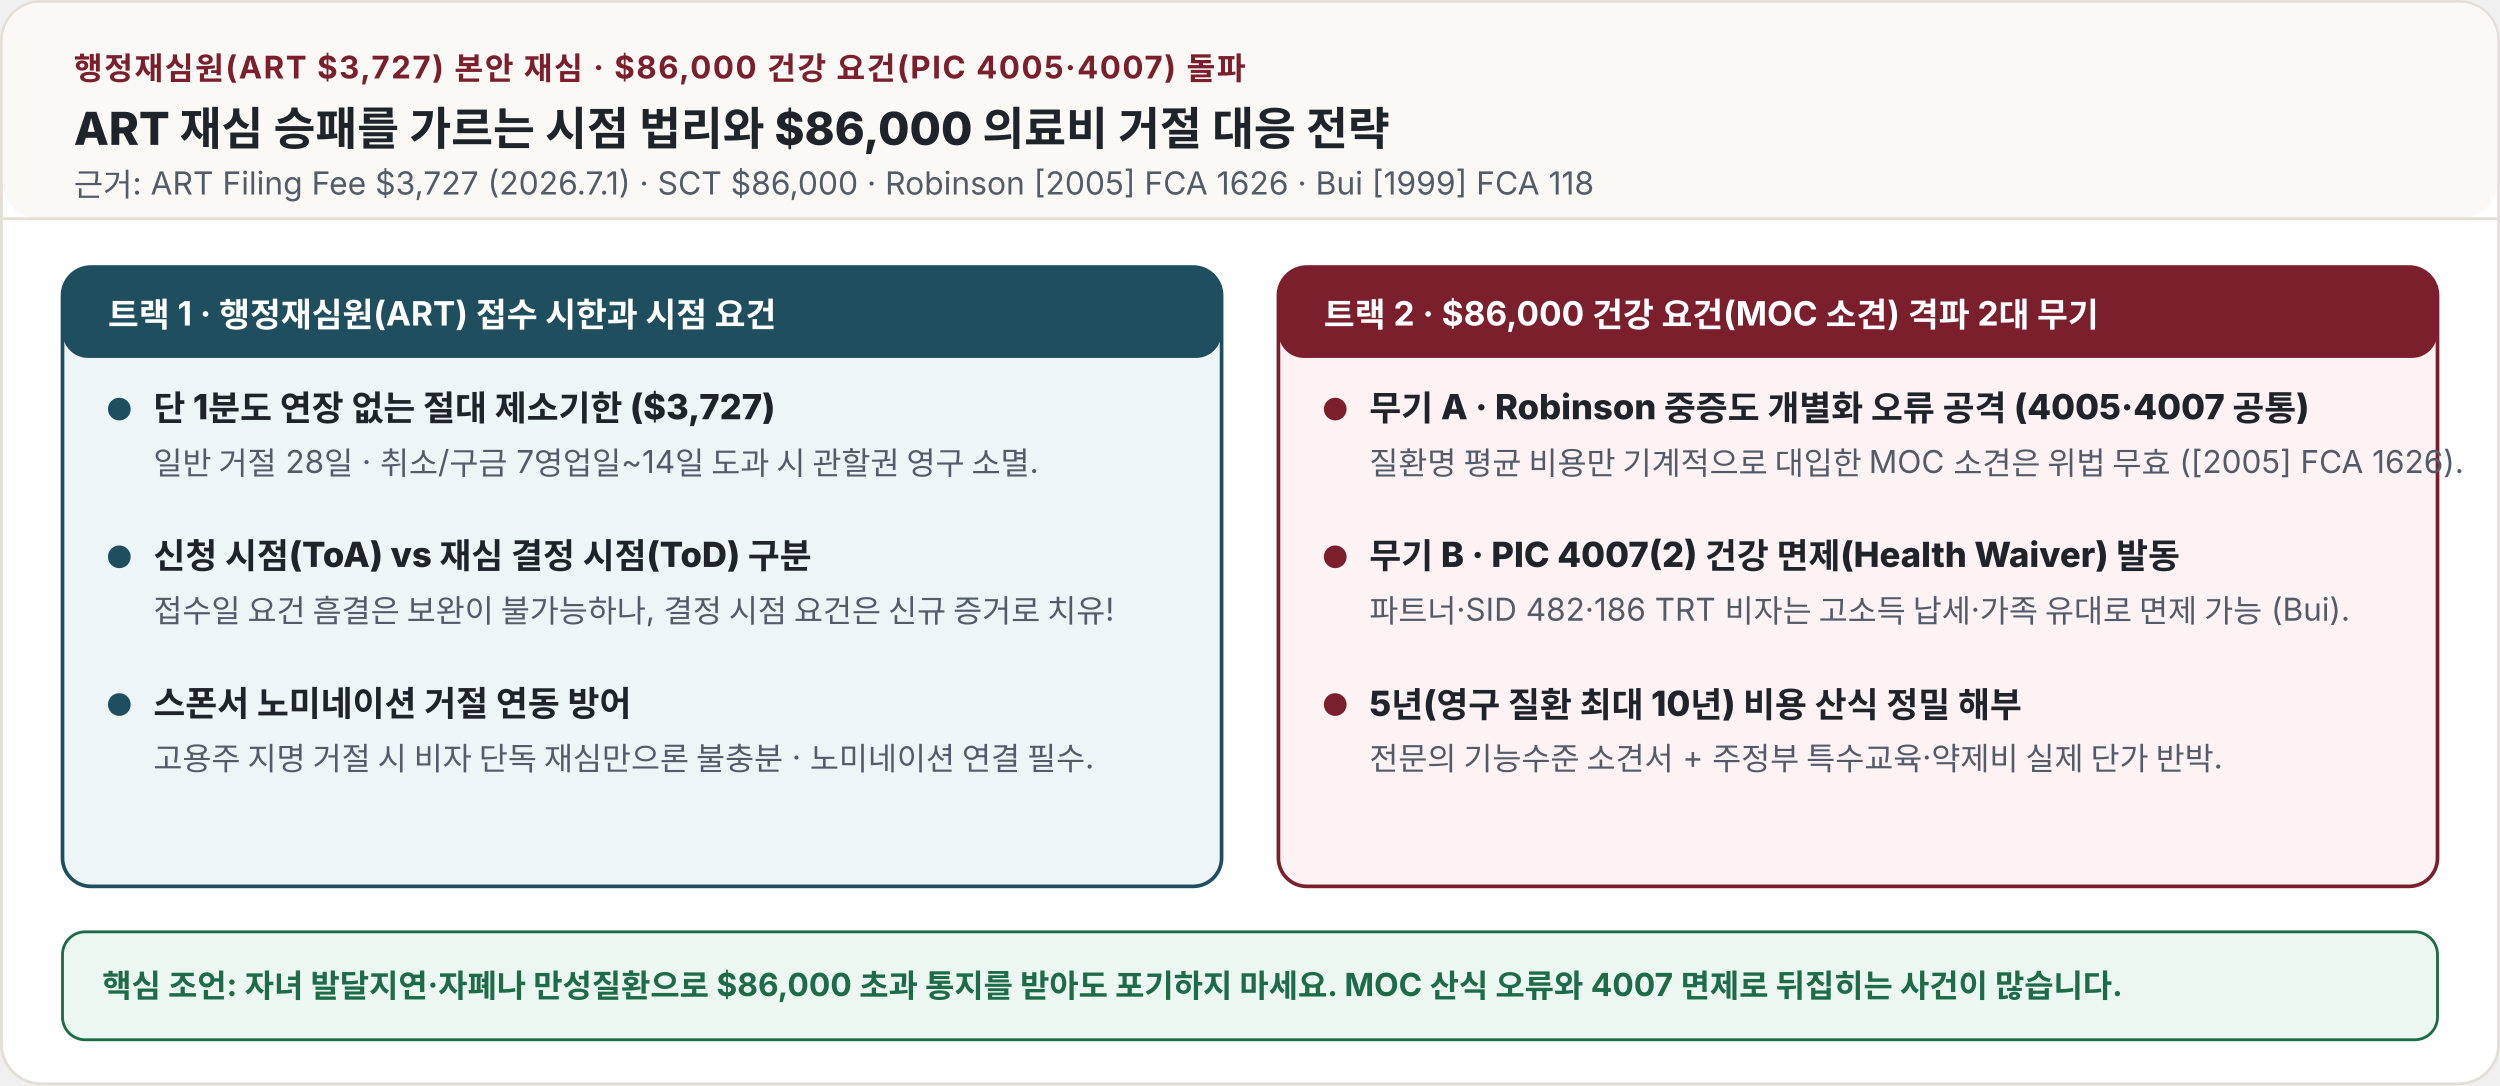
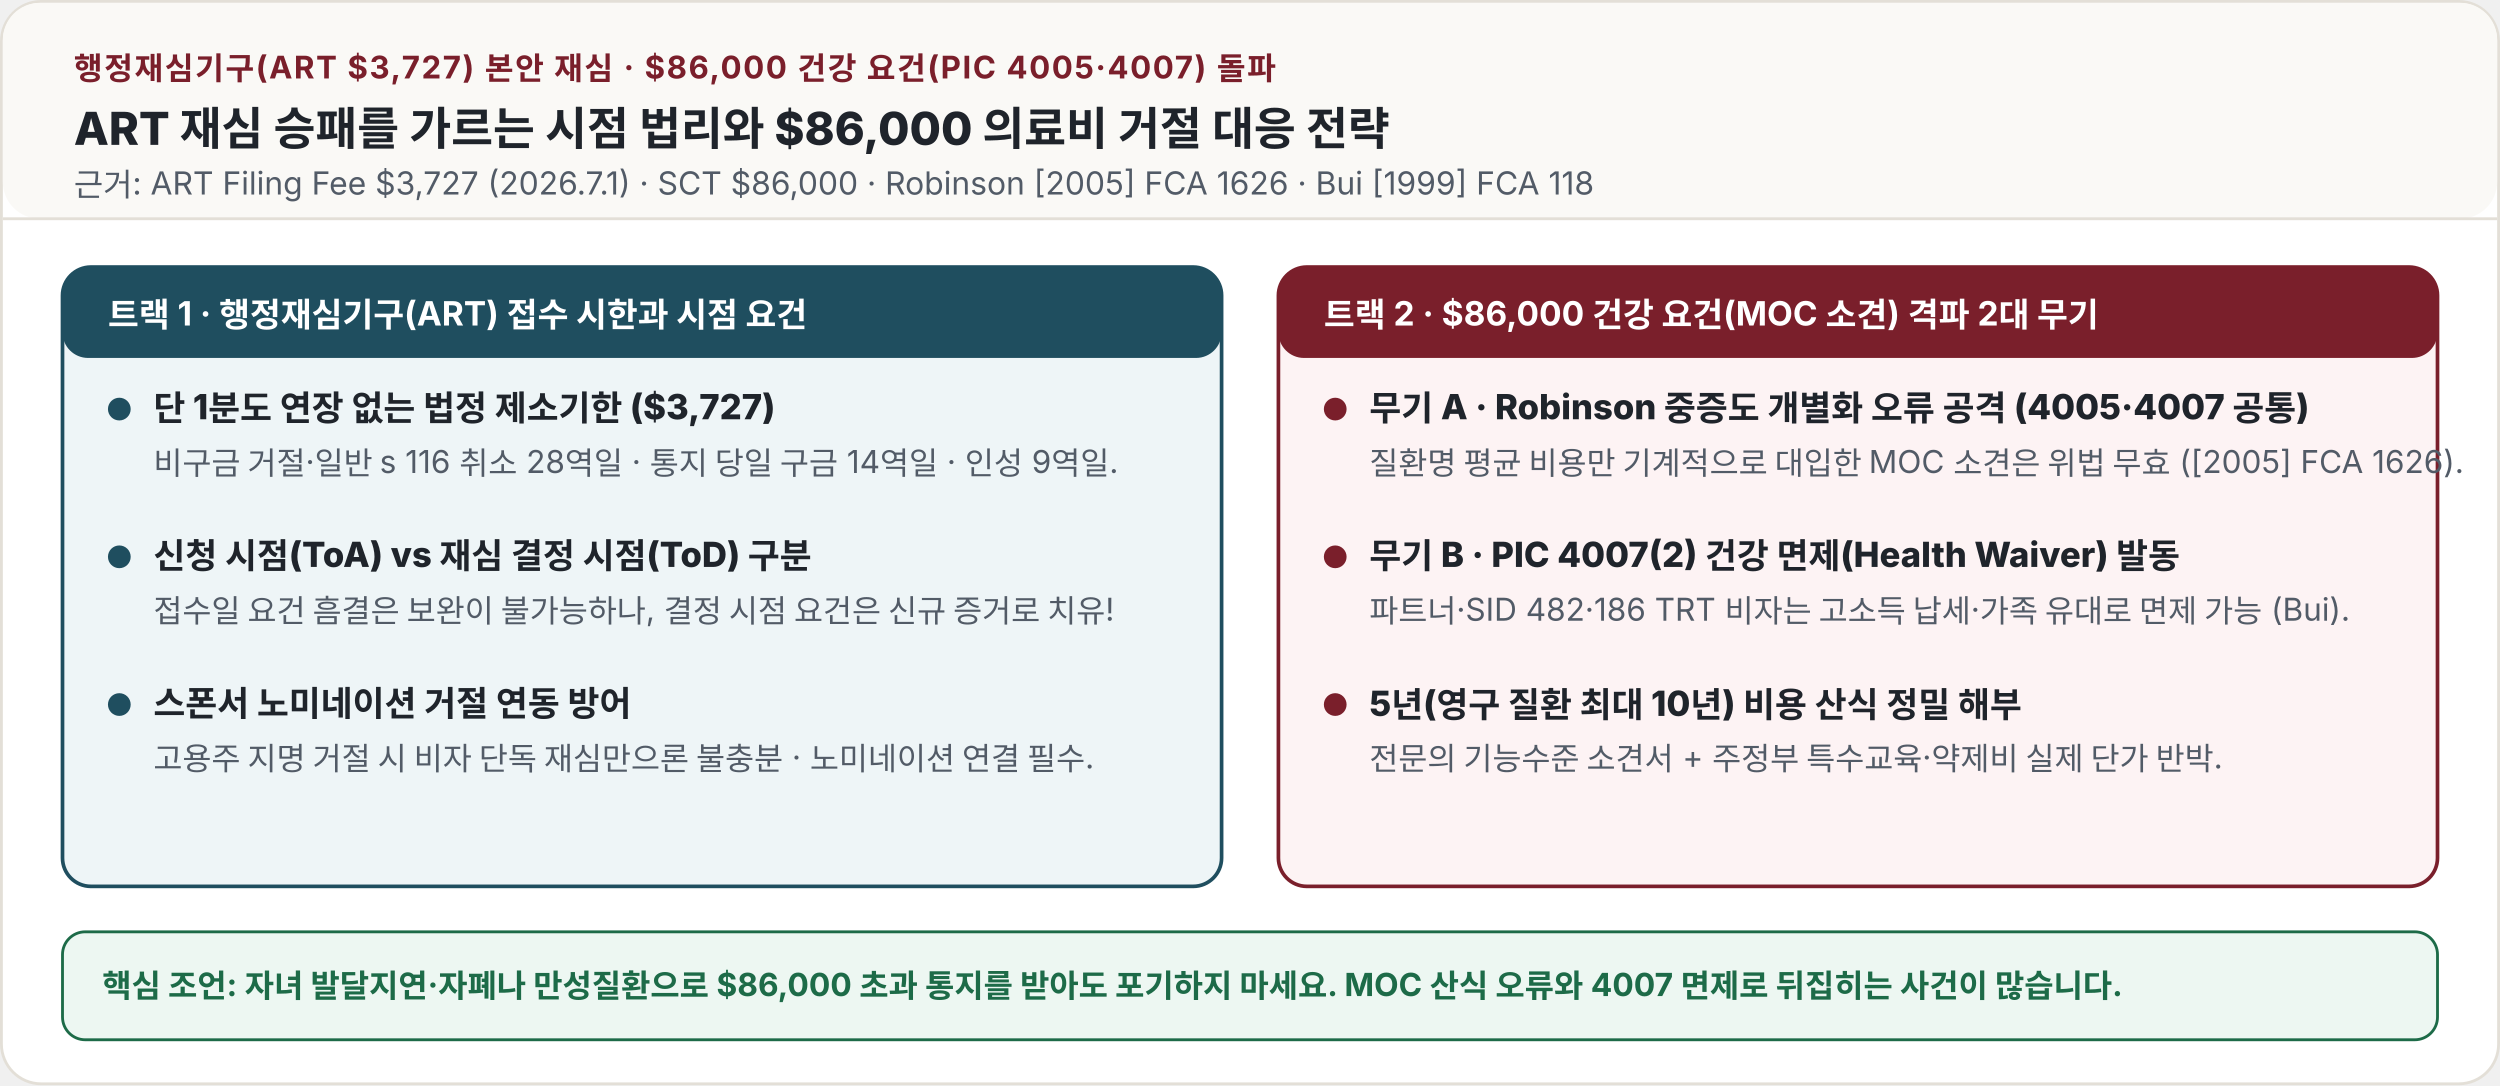
<svg xmlns="http://www.w3.org/2000/svg" viewBox="0 0 880 382" width="100%" role="img" aria-label="ART 재심 승패를 가르는 시점 법리와 $86,000 의료비 거절 대응 전략" style="max-width:880px;height:auto;display:block;font-family:'Pretendard Variable', 'Inter', -apple-system, BlinkMacSystemFont, 'Segoe UI', sans-serif;">
  <rect x="0.5" y="0.5" width="879" height="381" rx="14" fill="#FFFFFF" stroke="#E3DFD7" stroke-width="1" />
  <rect x="1" y="1" width="878" height="76" rx="13" fill="#FAF9F6" />
  <line x1="1" y1="77" x2="879" y2="77" stroke="#E3DFD7" stroke-width="1" />
-   <text x="26" y="28" font-size="11" font-weight="700" fill="#7A1F2B" letter-spacing="0.05em">행정재심원(ART $3,727) 본안 재심 · $86,000 건강 요건(PIC 4005·4007) 돌파</text>
+   <text x="26" y="28" font-size="11" font-weight="700" fill="#7A1F2B" letter-spacing="0.05em">행정재심기구(ART $3,727) 본안 재심 · $86,000 건강 요건(PIC 4005·4007) 돌파</text>
  <text x="26" y="51" font-size="16" font-weight="800" fill="#1F242B">ART 재심 승패를 가르는 시점 법리와 $86,000 의료비 거절 대응 전략</text>
  <text x="26" y="69" font-size="11.2" fill="#525B67">근거: ART Filing Fee $3,727 (2026.7.1) · SCT $86,000 · Robinson [2005] FCA 1626 · Bui [1999] FCA 118</text>
  <rect x="22" y="94" width="408" height="218" rx="10" fill="#EEF5F7" stroke="#1F4E5F" stroke-width="1.3" />
  <rect x="22" y="94" width="408" height="32" rx="9" fill="#1F4E5F" />
-   <text x="38" y="115" font-size="11.8" font-weight="700" font-family="'JetBrains Mono', 'Inter', monospace" fill="#FFFFFF">트랙 1 · 행정재심원(ART) 접수 시한과 시점 요건</text>
+   <text x="38" y="115" font-size="11.8" font-weight="700" font-family="'JetBrains Mono', 'Inter', monospace" fill="#FFFFFF">트랙 1 · 행정재심기구(ART) 접수 시한과 시점 요건</text>
  <circle cx="42" cy="144" r="4" fill="#1F4E5F" />
-   <text x="54" y="148" font-size="12.2" font-weight="800" fill="#1F242B">단 1분도 연장 없는 절대 제소기한 ($3,727)</text>
-   <text x="54" y="167" font-size="11.1" fill="#525B67">일반 거절 28일 · 취소/구금 7영업일~14일 도과 시 관할권 영구 소멸.</text>
+   <text x="54" y="148" font-size="12.2" font-weight="800" fill="#1F242B">단 1분도 연장 없는 법정 제소기한 ($3,727)</text>
+   <text x="54" y="167" font-size="11.1" fill="#525B67">비구금 거절·일반 s 116 취소 28역일 · 통지 당일 구금 14역일 · 인성 9역일.</text>
  <circle cx="42" cy="196" r="4" fill="#1F4E5F" />
  <text x="54" y="200" font-size="12.2" font-weight="800" fill="#1F242B">신청 시점(ToA) vs 재심 결정 시점(ToD) 구분</text>
  <text x="54" y="219" font-size="11.1" fill="#525B67">접수일 요건 흠결은 보완이 불가능하나, 결정 시점 요건은 신규 증거로 치유!</text>
  <circle cx="42" cy="248" r="4" fill="#1F4E5F" />
  <text x="54" y="252" font-size="12.2" font-weight="800" fill="#1F242B">스폰서 노미네이션 거절 연동 방어</text>
  <text x="54" y="271" font-size="11.1" fill="#525B67">고용주 지명 거절 시 비자 단독 재심만으론 불충분 · 노미네이션 연결 필수.</text>
  <rect x="450" y="94" width="408" height="218" rx="10" fill="#FDF3F4" stroke="#7A1F2B" stroke-width="1.3" />
  <rect x="450" y="94" width="408" height="32" rx="9" fill="#7A1F2B" />
  <text x="466" y="115" font-size="11.8" font-weight="700" font-family="'JetBrains Mono', 'Inter', monospace" fill="#FFFFFF">트랙 2 · $86,000 건강 요건(MOC 소견) 격파 2대 무기</text>
  <circle cx="470" cy="144" r="4" fill="#7A1F2B" />
  <text x="482" y="148" font-size="12.2" font-weight="800" fill="#1F242B">무기 A · Robinson 중증도 개별화 오류 공격 (4005·4007 공통)</text>
  <text x="482" y="167" font-size="11.1" fill="#525B67">질환명 평균 비용만 기계적으로 대입한 MOC 소견은 위법 무효 ([2005] FCA 1626).</text>
  <circle cx="470" cy="196" r="4" fill="#7A1F2B" />
  <text x="482" y="200" font-size="12.2" font-weight="800" fill="#1F242B">무기 B · PIC 4007(2) 건강 면제(Health Waiver) 발동</text>
  <text x="482" y="219" font-size="11.1" fill="#525B67">파트너·SID 482·186 TRT 비자는 고소득 납세·가족 유대로 면제 가능 (Bui).</text>
  <circle cx="470" cy="248" r="4" fill="#7A1F2B" />
  <text x="482" y="252" font-size="12.2" font-weight="800" fill="#1F242B">5년(영구 질환 최대 10년) 비용 산식 정밀 해부</text>
  <text x="482" y="271" font-size="11.1" fill="#525B67">전문의 기능수준 소견서 + 주정부 특수교육·약제비 실제 단가 반박.</text>
  <rect x="22" y="328" width="836" height="38" rx="8" fill="#EDF7F2" stroke="#1D6B48" stroke-width="1" />
  <text x="36" y="351" font-size="11.2" font-weight="700" fill="#1D6B48">핵심 조언: 자녀 발달지연·자폐나 만성질환으로 $86,000 초과 통지를 받아도 포기하지 마세요. MOC 산식 오류와 4007 면제로 뒤집히는 사건이 많습니다.</text>
</svg>
